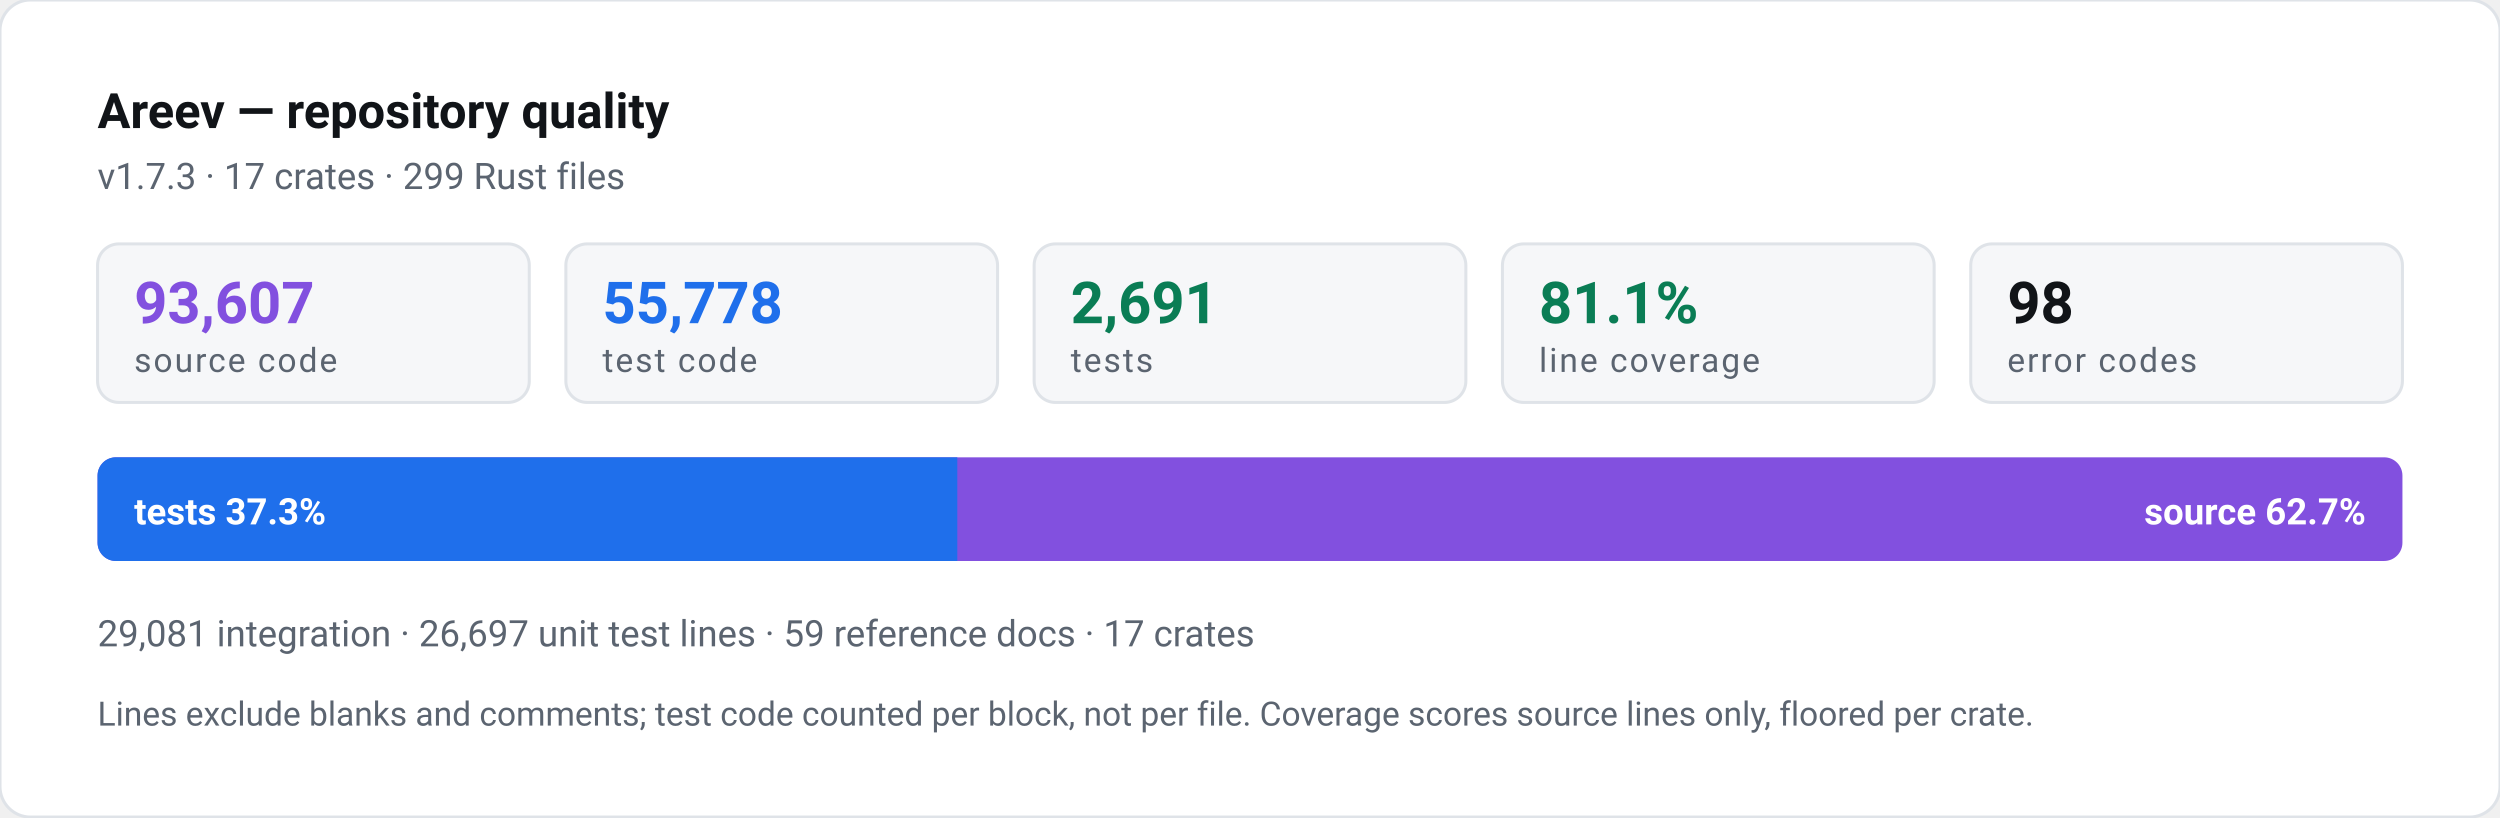
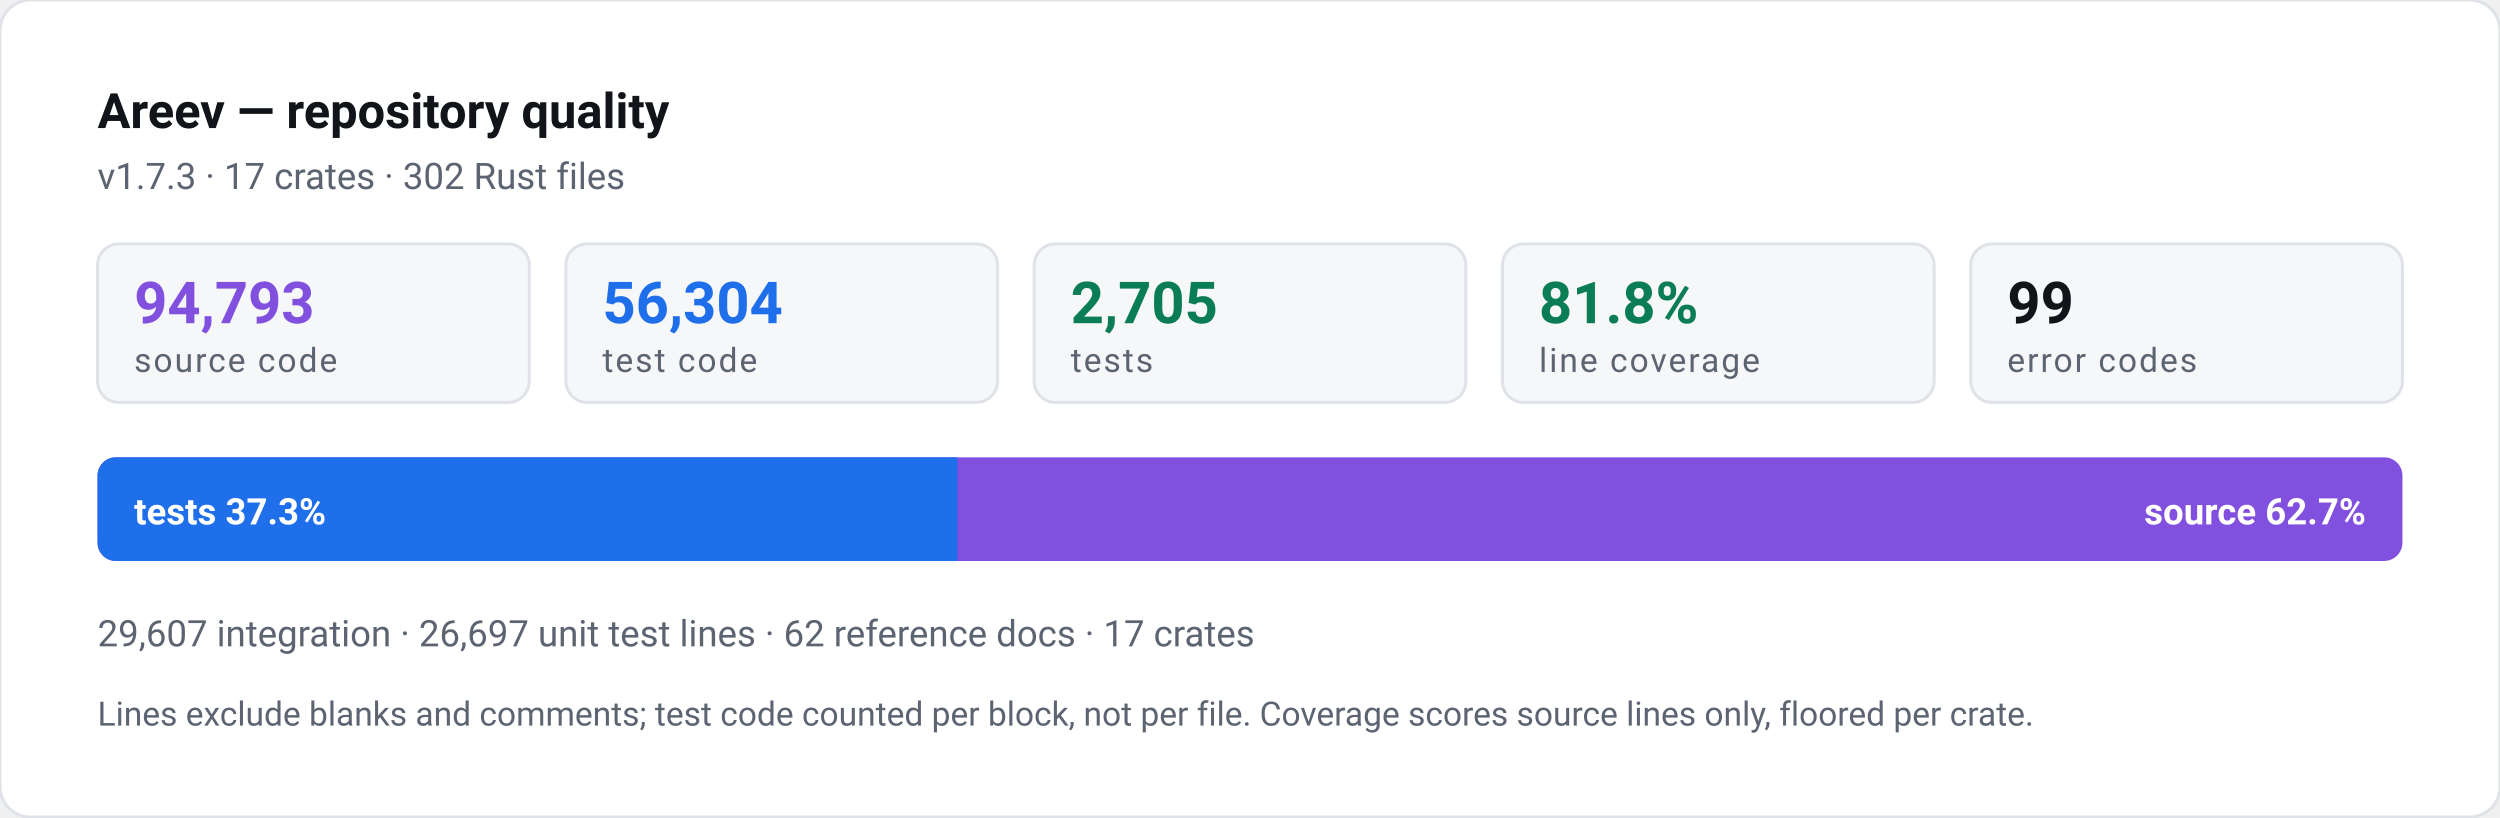
- <svg xmlns="http://www.w3.org/2000/svg" width="820" height="268" viewBox="0 0 820 268" role="img" aria-label="Areev repository quality: 55,778 lines of test code against 93,607 lines of source, 2,691 tests, 81.1% line coverage">
+ <svg xmlns="http://www.w3.org/2000/svg" width="820" height="268" viewBox="0 0 820 268" role="img" aria-label="Areev repository quality: 56,304 lines of test code against 94,793 lines of source, 2,705 tests, 81.8% line coverage">
  <style>text{font-family:ui-sans-serif,-apple-system,"Segoe UI",Roboto,Helvetica,Arial,sans-serif}.n{font-weight:700;font-variant-numeric:tabular-nums}.l{font-size:11px;letter-spacing:.06em;text-transform:uppercase}</style>
  <rect width="820" height="268" rx="10" fill="#ffffff" stroke="#dfe3e8" />
  <text x="32" y="42" class="n" font-size="16" fill="#111418">Areev — repository quality</text>
-   <text x="32" y="62" font-size="12" fill="#5b6470">v1.7.3 · 17 crates · 299 Rust files</text>
+   <text x="32" y="62" font-size="12" fill="#5b6470">v1.7.3 · 17 crates · 302 Rust files</text>
  <rect x="32.0" y="80" width="141.6" height="52" rx="7" fill="#f6f7f9" stroke="#dfe3e8" />
-   <text x="44.0" y="106" class="n" font-size="19" fill="#8250df">93,607</text>
+   <text x="44.0" y="106" class="n" font-size="19" fill="#8250df">94,793</text>
  <text x="44.0" y="122" class="l" fill="#5b6470">source code</text>
  <rect x="185.6" y="80" width="141.6" height="52" rx="7" fill="#f6f7f9" stroke="#dfe3e8" />
-   <text x="197.6" y="106" class="n" font-size="19" fill="#1f6feb">55,778</text>
+   <text x="197.6" y="106" class="n" font-size="19" fill="#1f6feb">56,304</text>
  <text x="197.6" y="122" class="l" fill="#5b6470">test code</text>
  <rect x="339.2" y="80" width="141.6" height="52" rx="7" fill="#f6f7f9" stroke="#dfe3e8" />
-   <text x="351.2" y="106" class="n" font-size="19" fill="#0a7d55">2,691</text>
+   <text x="351.2" y="106" class="n" font-size="19" fill="#0a7d55">2,705</text>
  <text x="351.2" y="122" class="l" fill="#5b6470">tests</text>
  <rect x="492.8" y="80" width="141.6" height="52" rx="7" fill="#f6f7f9" stroke="#dfe3e8" />
-   <text x="504.8" y="106" class="n" font-size="19" fill="#0a7d55">81.1%</text>
+   <text x="504.8" y="106" class="n" font-size="19" fill="#0a7d55">81.8%</text>
  <text x="504.8" y="122" class="l" fill="#5b6470">line coverage</text>
  <rect x="646.4" y="80" width="141.6" height="52" rx="7" fill="#f6f7f9" stroke="#dfe3e8" />
-   <text x="658.4" y="106" class="n" font-size="19" fill="#111418">98</text>
+   <text x="658.4" y="106" class="n" font-size="19" fill="#111418">99</text>
  <text x="658.4" y="122" class="l" fill="#5b6470">error codes</text>
  <rect x="32" y="150" width="756" height="34" rx="6" fill="#8250df" />
  <path d="M32 156a6 6 0 0 1 6-6h276v34h-276a6 6 0 0 1-6-6z" fill="#1f6feb" />
  <text x="44" y="172" class="n" font-size="12" fill="#ffffff">tests 37.3%</text>
  <text x="776" y="172" class="n" font-size="12" fill="#ffffff" text-anchor="end">source 62.7%</text>
-   <text x="32" y="212" font-size="12" fill="#5b6470">29,081 integration · 26,697 unit test lines · 59 reference docs · 17 crates</text>
+   <text x="32" y="212" font-size="12" fill="#5b6470">29,607 integration · 26,697 unit test lines · 62 reference docs · 17 crates</text>
  <text x="32" y="238" font-size="11" fill="#5b6470">Lines exclude blanks and comments; test code counted per block, not per file. Coverage scores source lines only, floored per crate.</text>
</svg>
